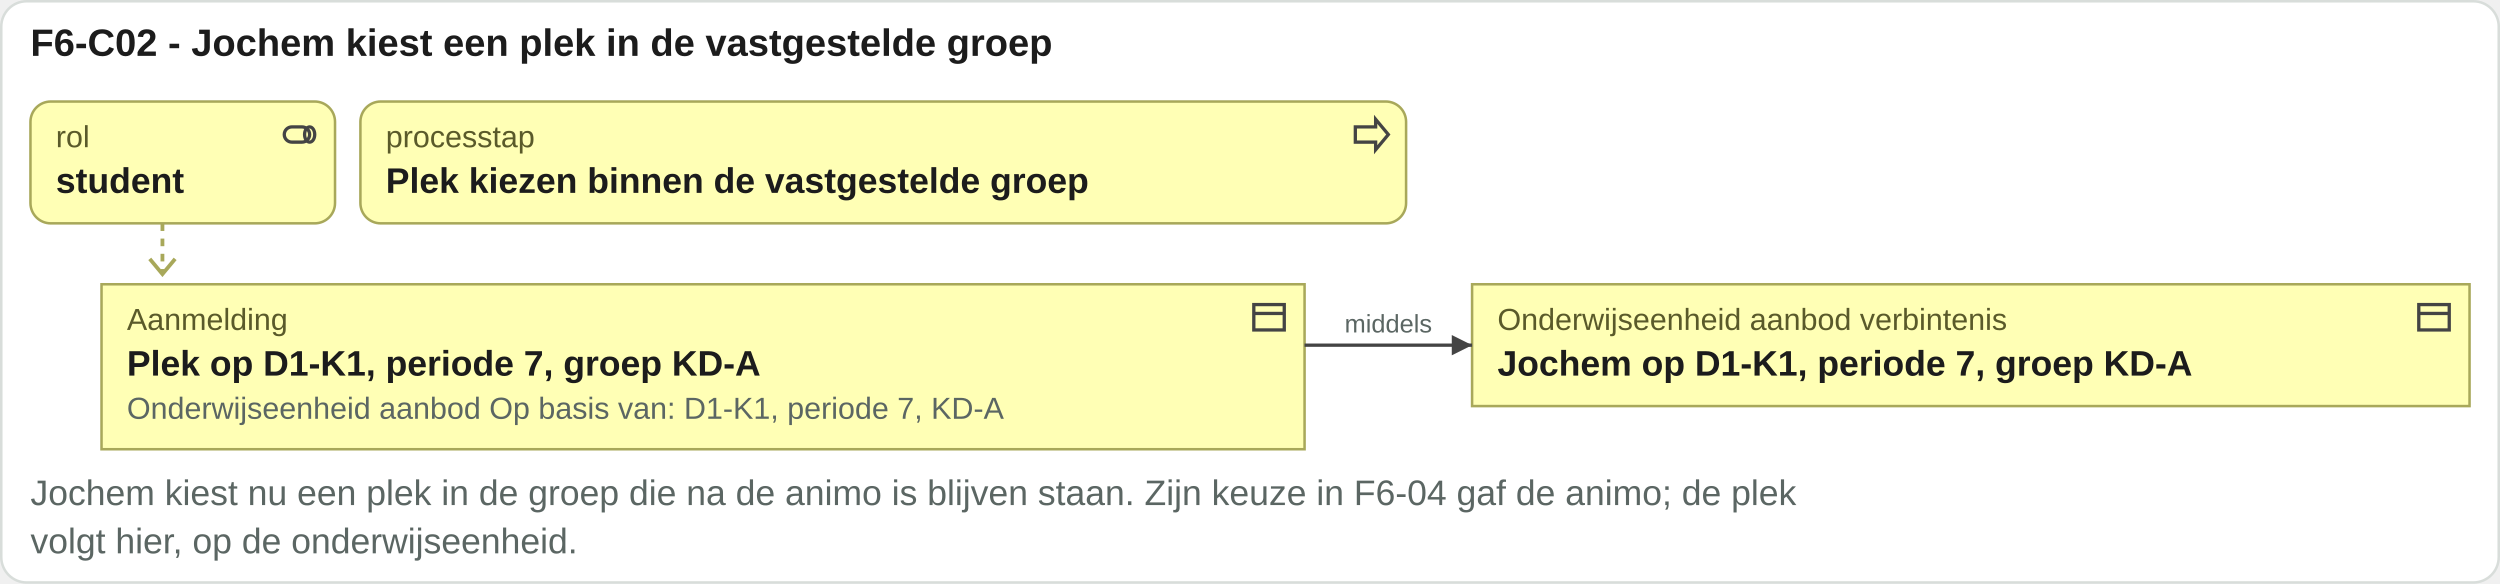
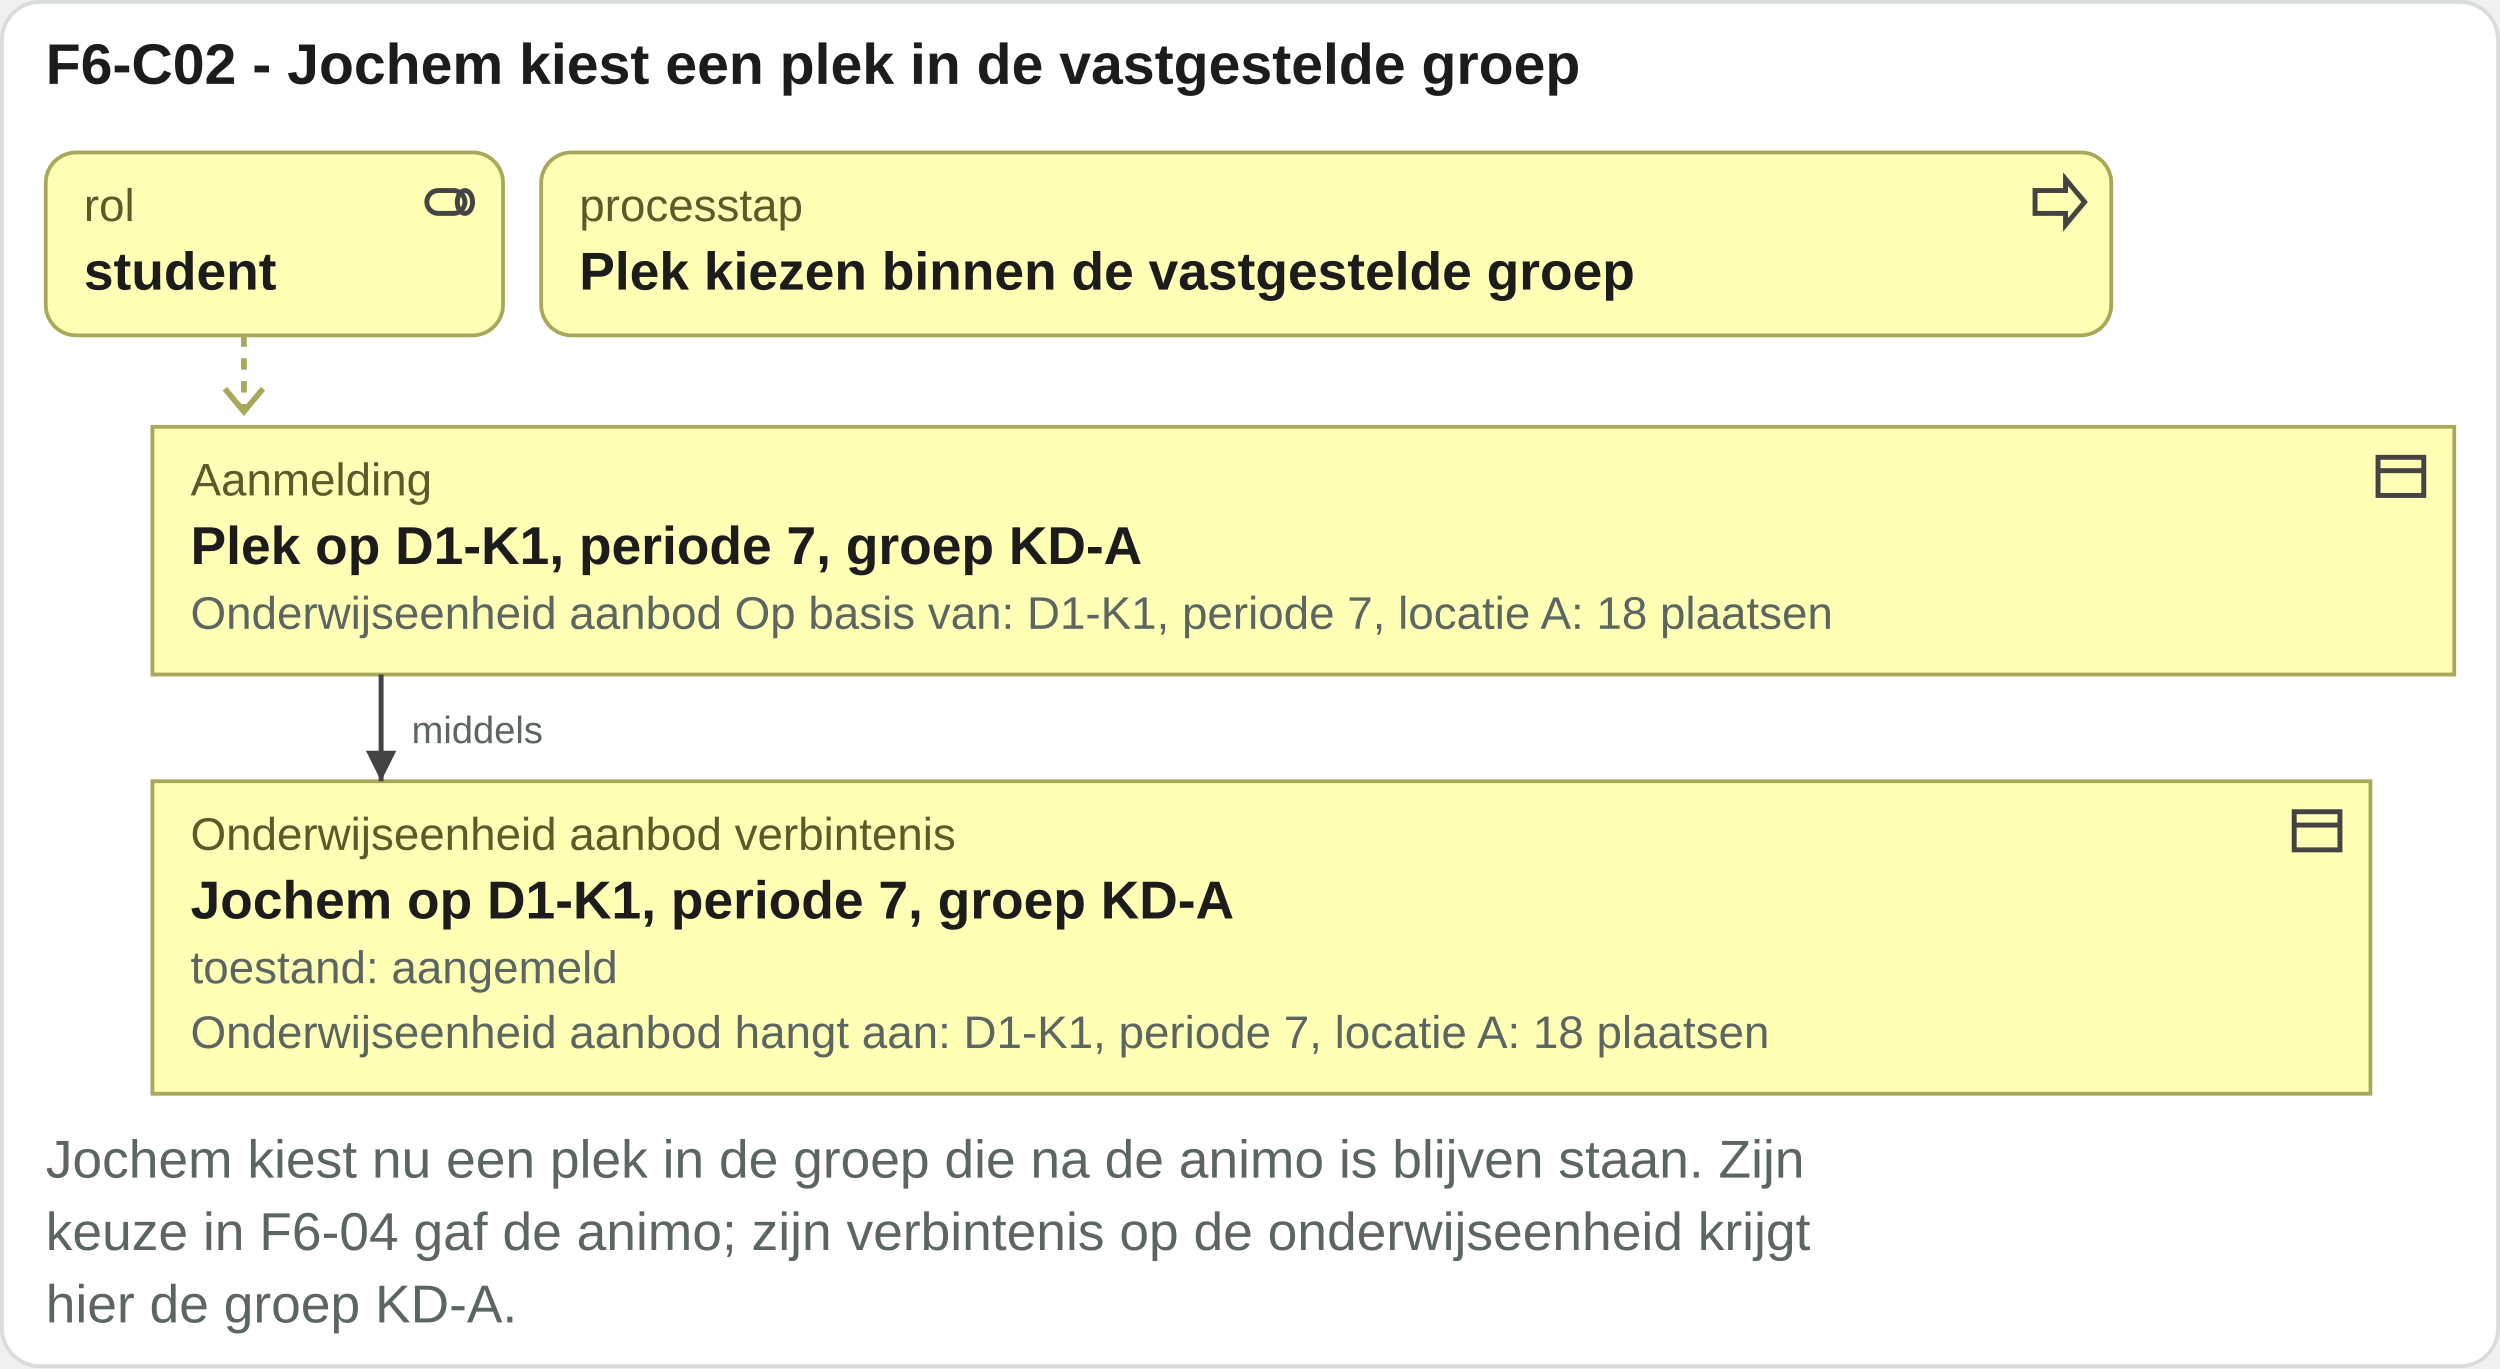
- <svg xmlns="http://www.w3.org/2000/svg" viewBox="0 0 985 230" width="985" height="230">
-   <rect x="0.5" y="0.5" width="984" height="229" rx="10" fill="#ffffff" stroke="#d8ddda" />
+ <svg xmlns="http://www.w3.org/2000/svg" viewBox="0 0 656 359" width="656" height="359">
+   <rect x="0.5" y="0.5" width="655" height="358" rx="10" fill="#ffffff" stroke="#d8ddda" />
  <text x="12" y="22" font-family="Arial, Helvetica, sans-serif" font-size="15" font-weight="bold" fill="#1c1c1c" text-anchor="start">F6-C02 - Jochem kiest een plek in de vastgestelde groep</text>
  <rect x="12" y="40" width="120" height="48" rx="8" fill="#ffffb5" stroke="#a8a85a" />
  <g transform="translate(110,45)" fill="none" stroke="#444" stroke-width="1.3">
    <rect x="2" y="5" width="10" height="6" rx="3" />
    <ellipse cx="12" cy="8" rx="2" ry="3" />
  </g>
  <text x="22" y="58" font-family="Arial, Helvetica, sans-serif" font-size="12" fill="#5a5a2a" text-anchor="start">rol</text>
  <text x="22" y="76" font-family="Arial, Helvetica, sans-serif" font-size="14" font-weight="bold" fill="#1c1c1c" text-anchor="start">student</text>
  <rect x="142" y="40" width="412" height="48" rx="8" fill="#ffffb5" stroke="#a8a85a" />
  <g transform="translate(532,45)" fill="none" stroke="#444" stroke-width="1.3">
    <path d="M2 5h8V2l5 6-5 6v-3H2z" />
  </g>
  <text x="152" y="58" font-family="Arial, Helvetica, sans-serif" font-size="12" fill="#5a5a2a" text-anchor="start">processtap</text>
  <text x="152" y="76" font-family="Arial, Helvetica, sans-serif" font-size="14" font-weight="bold" fill="#1c1c1c" text-anchor="start">Plek kiezen binnen de vastgestelde groep</text>
  <path d="M64 88 V108" stroke="#a8a85a" stroke-width="1.5" stroke-dasharray="3 3" />
  <path d="M59 102 l5 6 5 -6" fill="none" stroke="#a8a85a" stroke-width="1.5" />
-   <rect x="40" y="112" width="474" height="65" rx="0" fill="#ffffb5" stroke="#a8a85a" />
-   <g transform="translate(492,117)" fill="none" stroke="#444" stroke-width="1.3">
+   <rect x="40" y="112" width="604" height="65" rx="0" fill="#ffffb5" stroke="#a8a85a" />
+   <g transform="translate(622,117)" fill="none" stroke="#444" stroke-width="1.3">
    <rect x="2" y="3" width="12" height="10" />
    <path d="M2 6.5h12" />
  </g>
  <text x="50" y="130" font-family="Arial, Helvetica, sans-serif" font-size="12" fill="#5a5a2a" text-anchor="start">Aanmelding</text>
  <text x="50" y="148" font-family="Arial, Helvetica, sans-serif" font-size="14" font-weight="bold" fill="#1c1c1c" text-anchor="start">Plek op D1-K1, periode 7, groep KD-A</text>
-   <text x="50" y="165" font-family="Arial, Helvetica, sans-serif" font-size="12" fill="#5b6663" text-anchor="start">Onderwijseenheid aanbod Op basis van: D1-K1, periode 7, KD-A</text>
-   <rect x="580" y="112" width="393" height="48" rx="0" fill="#ffffb5" stroke="#a8a85a" />
-   <g transform="translate(951,117)" fill="none" stroke="#444" stroke-width="1.3">
+   <text x="50" y="165" font-family="Arial, Helvetica, sans-serif" font-size="12" fill="#5b6663" text-anchor="start">Onderwijseenheid aanbod Op basis van: D1-K1, periode 7, locatie A: 18 plaatsen</text>
+   <rect x="40" y="205" width="582" height="82" rx="0" fill="#ffffb5" stroke="#a8a85a" />
+   <g transform="translate(600,210)" fill="none" stroke="#444" stroke-width="1.3">
    <rect x="2" y="3" width="12" height="10" />
    <path d="M2 6.5h12" />
  </g>
-   <text x="590" y="130" font-family="Arial, Helvetica, sans-serif" font-size="12" fill="#5a5a2a" text-anchor="start">Onderwijseenheid aanbod verbintenis</text>
-   <text x="590" y="148" font-family="Arial, Helvetica, sans-serif" font-size="14" font-weight="bold" fill="#1c1c1c" text-anchor="start">Jochem op D1-K1, periode 7, groep KD-A</text>
-   <path d="M514 136H580" stroke="#444" stroke-width="1.3" fill="none" />
-   <path d="M580 136l-8 -4v8z" fill="#444" />
-   <text x="547" y="131" font-family="Arial, Helvetica, sans-serif" font-size="10" fill="#5b6663" text-anchor="middle">middels</text>
-   <text x="12" y="199" font-family="Arial, Helvetica, sans-serif" font-size="14" fill="#5b6663" text-anchor="start">Jochem kiest nu een plek in de groep die na de animo is blijven staan. Zijn keuze in F6-04 gaf de animo; de plek</text>
-   <text x="12" y="218" font-family="Arial, Helvetica, sans-serif" font-size="14" fill="#5b6663" text-anchor="start">volgt hier, op de onderwijseenheid.</text>
+   <text x="50" y="223" font-family="Arial, Helvetica, sans-serif" font-size="12" fill="#5a5a2a" text-anchor="start">Onderwijseenheid aanbod verbintenis</text>
+   <text x="50" y="241" font-family="Arial, Helvetica, sans-serif" font-size="14" font-weight="bold" fill="#1c1c1c" text-anchor="start">Jochem op D1-K1, periode 7, groep KD-A</text>
+   <text x="50" y="258" font-family="Arial, Helvetica, sans-serif" font-size="12" fill="#5b6663" text-anchor="start">toestand: aangemeld</text>
+   <text x="50" y="275" font-family="Arial, Helvetica, sans-serif" font-size="12" fill="#5b6663" text-anchor="start">Onderwijseenheid aanbod hangt aan: D1-K1, periode 7, locatie A: 18 plaatsen</text>
+   <path d="M100 177V205" stroke="#444" stroke-width="1.3" fill="none" />
+   <path d="M100 205l-4 -8h8z" fill="#444" />
+   <text x="108" y="195" font-family="Arial, Helvetica, sans-serif" font-size="10" fill="#5b6663" text-anchor="start">middels</text>
+   <text x="12" y="309" font-family="Arial, Helvetica, sans-serif" font-size="14" fill="#5b6663" text-anchor="start">Jochem kiest nu een plek in de groep die na de animo is blijven staan. Zijn</text>
+   <text x="12" y="328" font-family="Arial, Helvetica, sans-serif" font-size="14" fill="#5b6663" text-anchor="start">keuze in F6-04 gaf de animo; zijn verbintenis op de onderwijseenheid krijgt</text>
+   <text x="12" y="347" font-family="Arial, Helvetica, sans-serif" font-size="14" fill="#5b6663" text-anchor="start">hier de groep KD-A.</text>
</svg>
